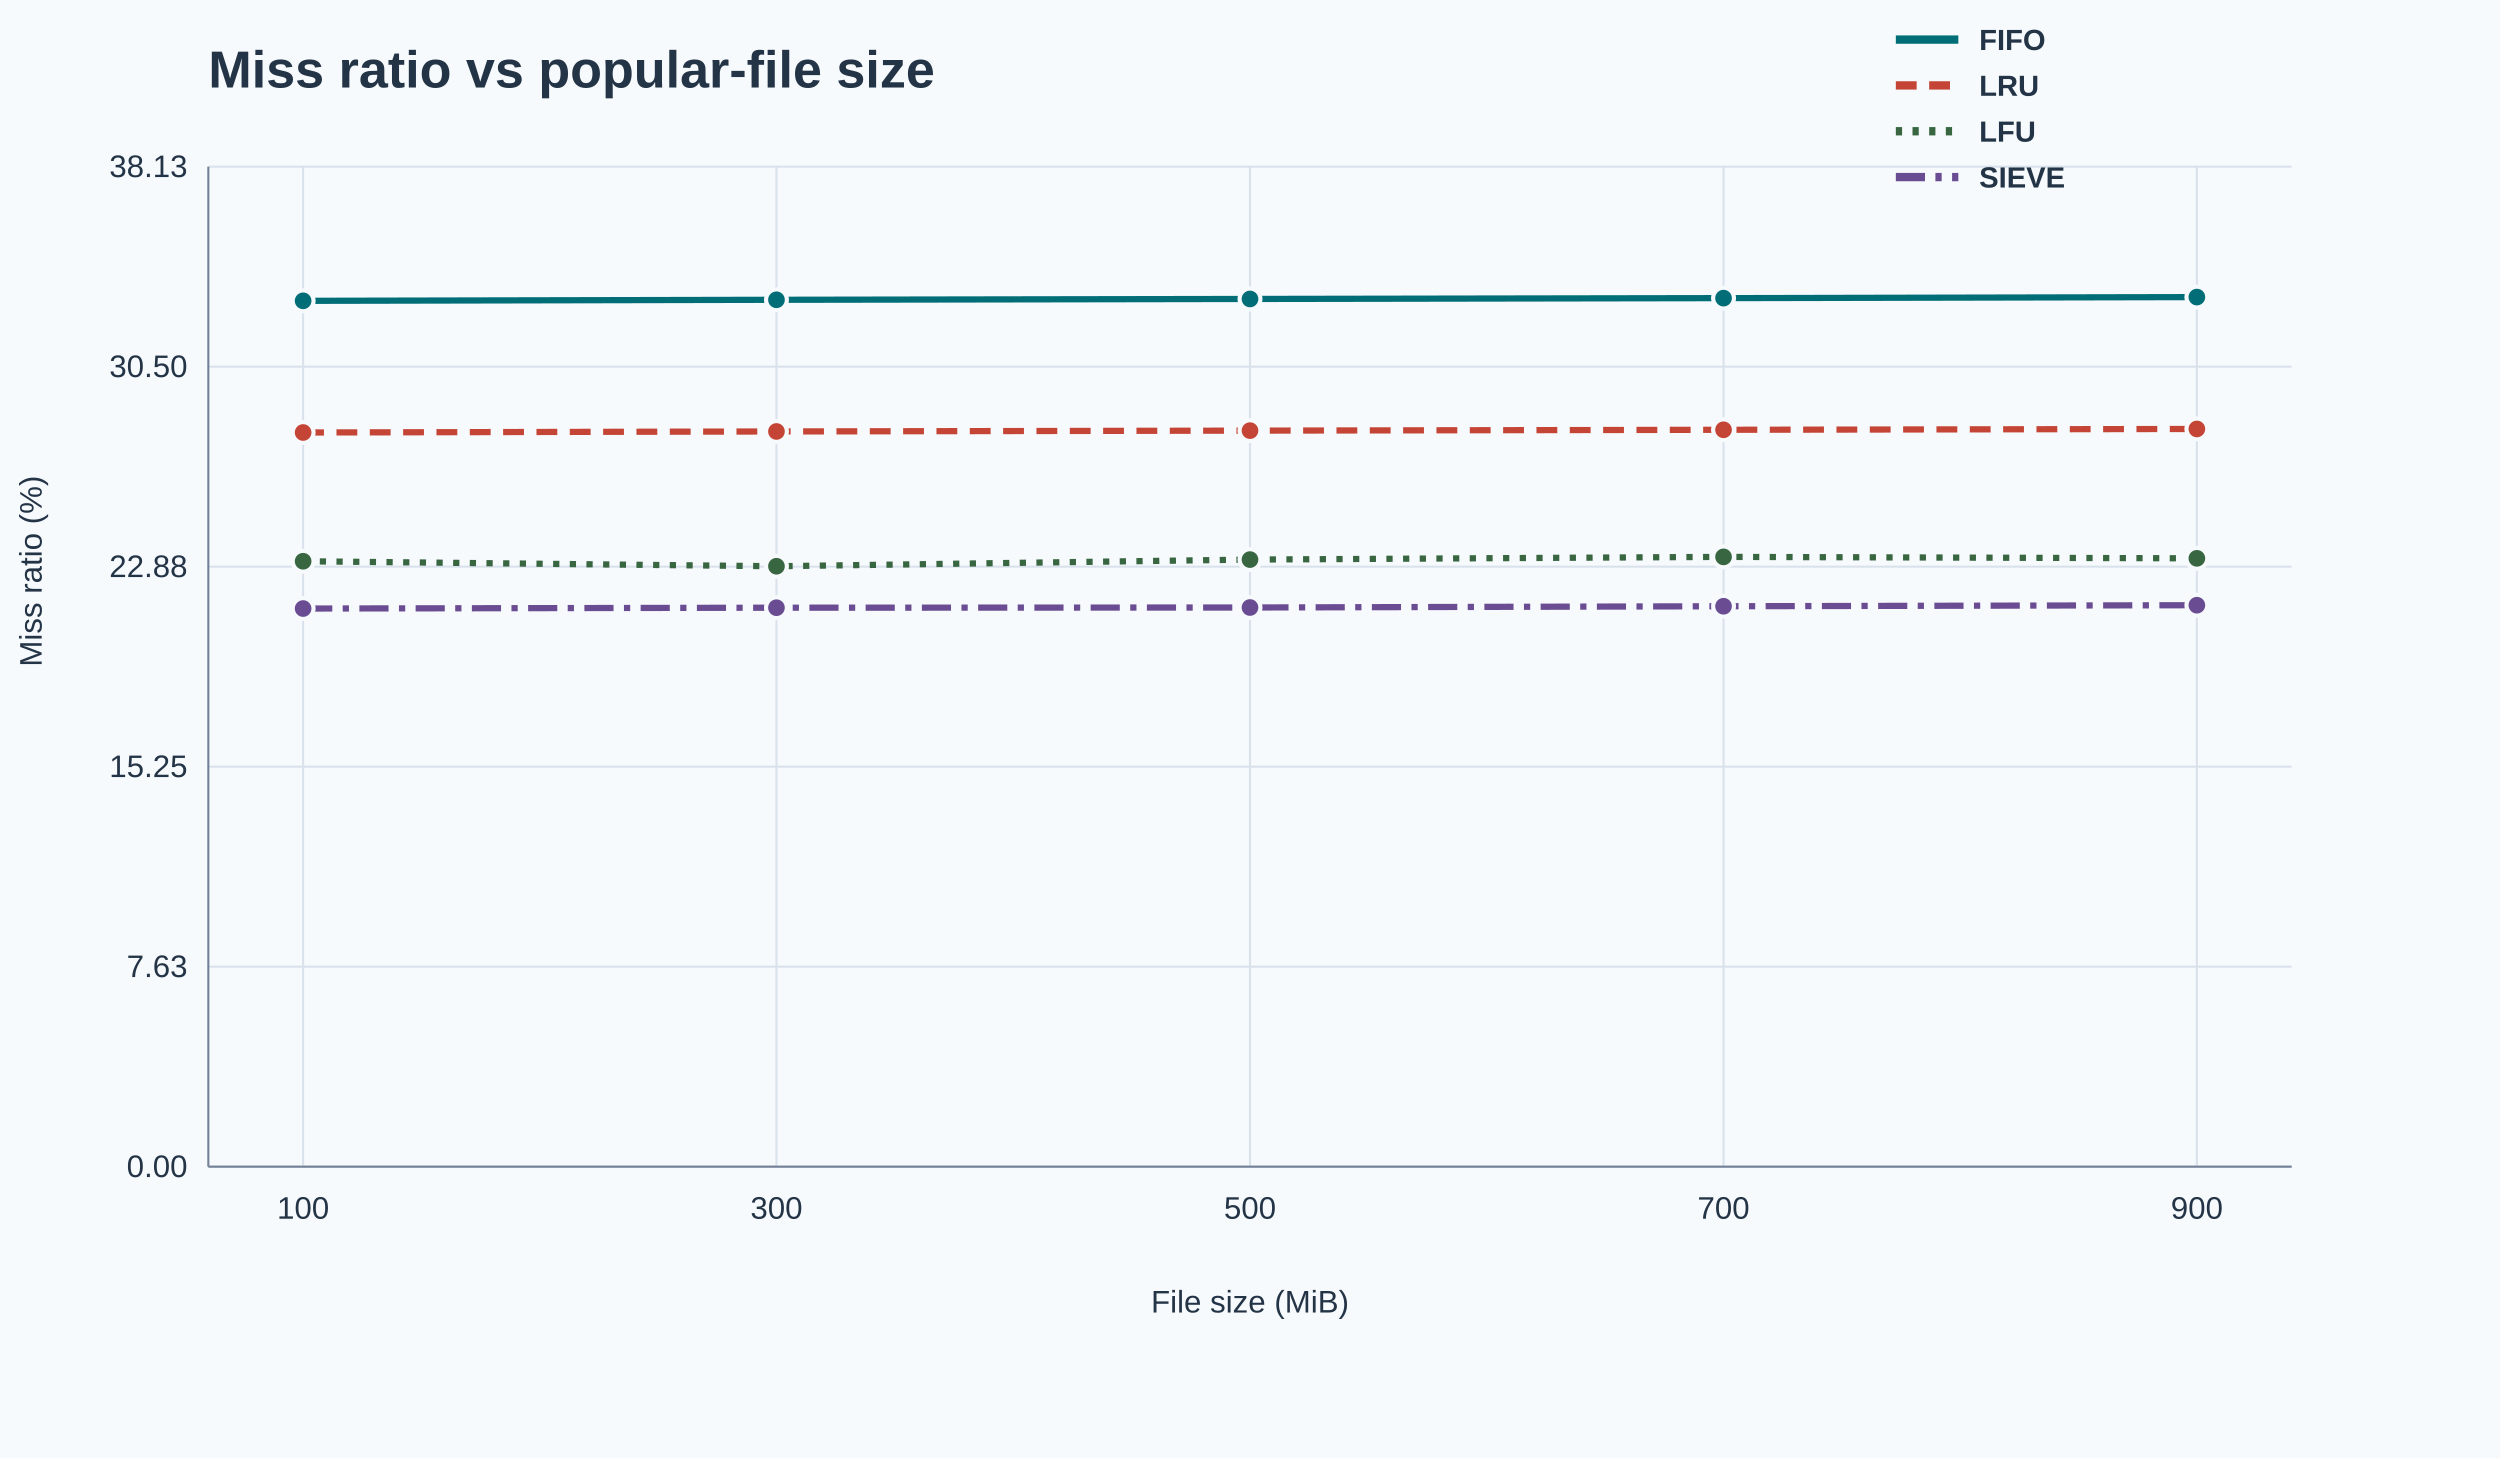
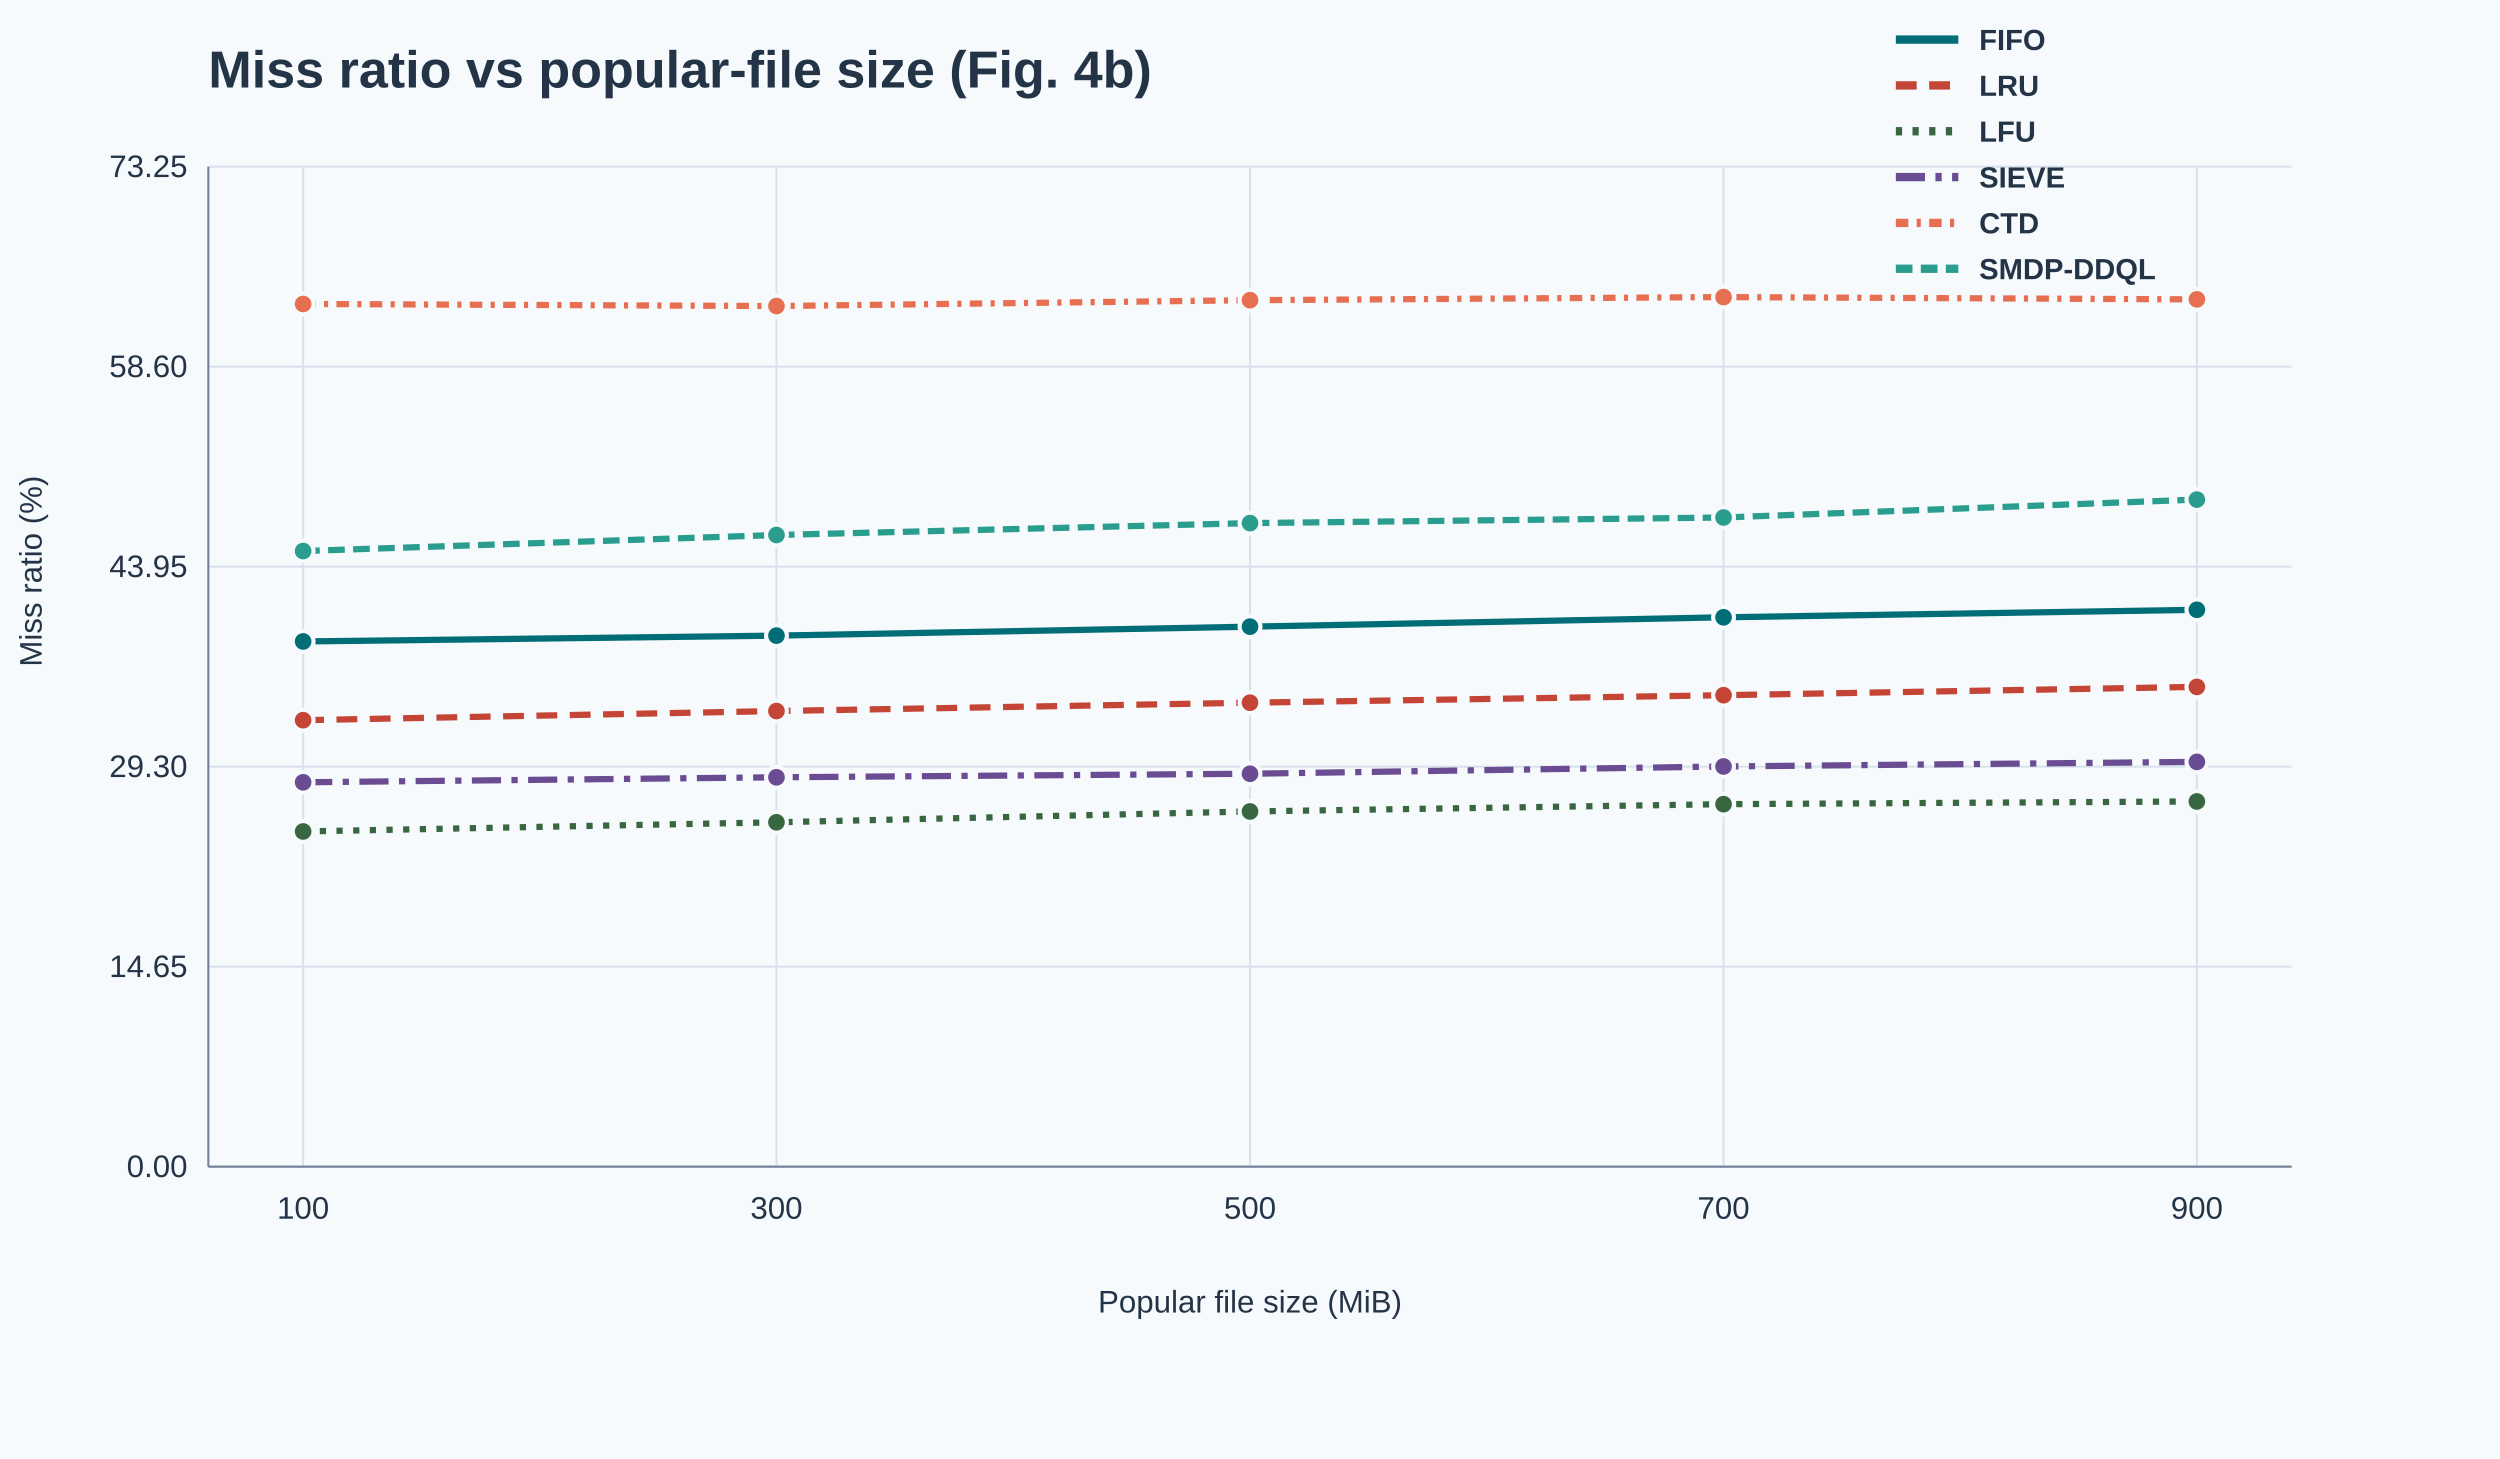
<svg xmlns="http://www.w3.org/2000/svg" width="1200" height="700" viewBox="0 0 1200 700">
  <style>text{font-family:Segoe UI,Arial,sans-serif;fill:#243447}.title{font-size:25px;font-weight:600}.label{font-size:15px}.legend{font-size:14px;font-weight:600}.grid{stroke:#d9e2ec}.axis{stroke:#718096}.line{fill:none;stroke-width:3}.point{stroke:#f7fafc;stroke-width:2}</style>
  <rect width="100%" height="100%" fill="#f7fafc" />
-   <text x="100" y="42" class="title">Miss ratio vs popular-file size</text>
-   <text x="600" y="630" class="label" text-anchor="middle">File size (MiB)</text>
+   <text x="100" y="42" class="title">Miss ratio vs popular-file size (Fig. 4b)</text>
+   <text x="600" y="630" class="label" text-anchor="middle">Popular file size (MiB)</text>
  <text x="20" y="320" class="label" transform="rotate(-90 20 320)">Miss ratio (%)</text>
  <line x1="100" y1="560" x2="1100" y2="560" class="grid" />
  <text x="90" y="565" class="label" text-anchor="end">0.00</text>
  <line x1="100" y1="464" x2="1100" y2="464" class="grid" />
-   <text x="90" y="469" class="label" text-anchor="end">7.63</text>
+   <text x="90" y="469" class="label" text-anchor="end">14.65</text>
  <line x1="100" y1="368" x2="1100" y2="368" class="grid" />
-   <text x="90" y="373" class="label" text-anchor="end">15.25</text>
+   <text x="90" y="373" class="label" text-anchor="end">29.30</text>
  <line x1="100" y1="272" x2="1100" y2="272" class="grid" />
-   <text x="90" y="277" class="label" text-anchor="end">22.88</text>
+   <text x="90" y="277" class="label" text-anchor="end">43.95</text>
  <line x1="100" y1="176" x2="1100" y2="176" class="grid" />
-   <text x="90" y="181" class="label" text-anchor="end">30.50</text>
+   <text x="90" y="181" class="label" text-anchor="end">58.60</text>
  <line x1="100" y1="80" x2="1100" y2="80" class="grid" />
-   <text x="90" y="85" class="label" text-anchor="end">38.13</text>
+   <text x="90" y="85" class="label" text-anchor="end">73.25</text>
  <line x1="145.5" y1="80" x2="145.5" y2="560" class="grid" />
  <text x="145.5" y="585" class="label" text-anchor="middle">100</text>
  <line x1="372.7" y1="80" x2="372.7" y2="560" class="grid" />
  <text x="372.7" y="585" class="label" text-anchor="middle">300</text>
  <line x1="600.0" y1="80" x2="600.0" y2="560" class="grid" />
  <text x="600.0" y="585" class="label" text-anchor="middle">500</text>
  <line x1="827.3" y1="80" x2="827.3" y2="560" class="grid" />
  <text x="827.3" y="585" class="label" text-anchor="middle">700</text>
  <line x1="1054.5" y1="80" x2="1054.5" y2="560" class="grid" />
  <text x="1054.5" y="585" class="label" text-anchor="middle">900</text>
-   <polyline points="145.5,144.4 372.7,143.9 600.0,143.5 827.3,143.1 1054.5,142.6" class="line" stroke="#006d77" stroke-dasharray="" />
+   <polyline points="145.5,307.9 372.7,305.1 600.0,300.8 827.3,296.3 1054.5,292.7" class="line" stroke="#006d77" stroke-dasharray="" />
  <line x1="910" y1="19" x2="940" y2="19" stroke="#006d77" stroke-width="4" stroke-dasharray="" />
  <text x="950" y="24" class="legend">FIFO</text>
-   <circle cx="145.5" cy="144.4" r="5" fill="#006d77" class="point" />
-   <circle cx="372.7" cy="143.9" r="5" fill="#006d77" class="point" />
-   <circle cx="600.0" cy="143.5" r="5" fill="#006d77" class="point" />
-   <circle cx="827.3" cy="143.1" r="5" fill="#006d77" class="point" />
-   <circle cx="1054.5" cy="142.6" r="5" fill="#006d77" class="point" />
-   <polyline points="145.5,207.6 372.7,207.1 600.0,206.7 827.3,206.3 1054.5,205.9" class="line" stroke="#c44536" stroke-dasharray="10 6" />
+   <circle cx="145.5" cy="307.9" r="5" fill="#006d77" class="point" />
+   <circle cx="372.7" cy="305.1" r="5" fill="#006d77" class="point" />
+   <circle cx="600.0" cy="300.8" r="5" fill="#006d77" class="point" />
+   <circle cx="827.3" cy="296.3" r="5" fill="#006d77" class="point" />
+   <circle cx="1054.5" cy="292.7" r="5" fill="#006d77" class="point" />
+   <polyline points="145.5,345.7 372.7,341.3 600.0,337.3 827.3,333.7 1054.5,329.7" class="line" stroke="#c44536" stroke-dasharray="10 6" />
  <line x1="910" y1="41" x2="940" y2="41" stroke="#c44536" stroke-width="4" stroke-dasharray="10 6" />
  <text x="950" y="46" class="legend">LRU</text>
-   <circle cx="145.5" cy="207.6" r="5" fill="#c44536" class="point" />
-   <circle cx="372.7" cy="207.1" r="5" fill="#c44536" class="point" />
-   <circle cx="600.0" cy="206.7" r="5" fill="#c44536" class="point" />
-   <circle cx="827.3" cy="206.3" r="5" fill="#c44536" class="point" />
-   <circle cx="1054.5" cy="205.9" r="5" fill="#c44536" class="point" />
-   <polyline points="145.5,269.4 372.7,271.8 600.0,268.6 827.3,267.3 1054.5,268.0" class="line" stroke="#386641" stroke-dasharray="3 5" />
+   <circle cx="145.5" cy="345.7" r="5" fill="#c44536" class="point" />
+   <circle cx="372.7" cy="341.3" r="5" fill="#c44536" class="point" />
+   <circle cx="600.0" cy="337.3" r="5" fill="#c44536" class="point" />
+   <circle cx="827.3" cy="333.7" r="5" fill="#c44536" class="point" />
+   <circle cx="1054.5" cy="329.7" r="5" fill="#c44536" class="point" />
+   <polyline points="145.5,399.1 372.7,394.7 600.0,389.5 827.3,386.0 1054.5,384.7" class="line" stroke="#386641" stroke-dasharray="3 5" />
  <line x1="910" y1="63" x2="940" y2="63" stroke="#386641" stroke-width="4" stroke-dasharray="3 5" />
  <text x="950" y="68" class="legend">LFU</text>
-   <circle cx="145.5" cy="269.4" r="5" fill="#386641" class="point" />
-   <circle cx="372.7" cy="271.8" r="5" fill="#386641" class="point" />
-   <circle cx="600.0" cy="268.6" r="5" fill="#386641" class="point" />
-   <circle cx="827.3" cy="267.3" r="5" fill="#386641" class="point" />
-   <circle cx="1054.5" cy="268.0" r="5" fill="#386641" class="point" />
-   <polyline points="145.5,292.1 372.7,291.7 600.0,291.6 827.3,291.0 1054.5,290.5" class="line" stroke="#6a4c93" stroke-dasharray="14 5 3 5" />
+   <circle cx="145.5" cy="399.1" r="5" fill="#386641" class="point" />
+   <circle cx="372.7" cy="394.7" r="5" fill="#386641" class="point" />
+   <circle cx="600.0" cy="389.5" r="5" fill="#386641" class="point" />
+   <circle cx="827.3" cy="386.0" r="5" fill="#386641" class="point" />
+   <circle cx="1054.5" cy="384.7" r="5" fill="#386641" class="point" />
+   <polyline points="145.5,375.5 372.7,373.1 600.0,371.4 827.3,367.9 1054.5,365.7" class="line" stroke="#6a4c93" stroke-dasharray="14 5 3 5" />
  <line x1="910" y1="85" x2="940" y2="85" stroke="#6a4c93" stroke-width="4" stroke-dasharray="14 5 3 5" />
  <text x="950" y="90" class="legend">SIEVE</text>
-   <circle cx="145.5" cy="292.1" r="5" fill="#6a4c93" class="point" />
-   <circle cx="372.7" cy="291.7" r="5" fill="#6a4c93" class="point" />
-   <circle cx="600.0" cy="291.6" r="5" fill="#6a4c93" class="point" />
-   <circle cx="827.3" cy="291.0" r="5" fill="#6a4c93" class="point" />
-   <circle cx="1054.5" cy="290.5" r="5" fill="#6a4c93" class="point" />
+   <circle cx="145.5" cy="375.5" r="5" fill="#6a4c93" class="point" />
+   <circle cx="372.7" cy="373.1" r="5" fill="#6a4c93" class="point" />
+   <circle cx="600.0" cy="371.4" r="5" fill="#6a4c93" class="point" />
+   <circle cx="827.3" cy="367.9" r="5" fill="#6a4c93" class="point" />
+   <circle cx="1054.5" cy="365.7" r="5" fill="#6a4c93" class="point" />
+   <polyline points="145.5,145.9 372.7,146.9 600.0,144.1 827.3,142.6 1054.5,143.7" class="line" stroke="#e76f51" stroke-dasharray="6 4 2 4" />
+   <line x1="910" y1="107" x2="940" y2="107" stroke="#e76f51" stroke-width="4" stroke-dasharray="6 4 2 4" />
+   <text x="950" y="112" class="legend">CTD</text>
+   <circle cx="145.5" cy="145.9" r="5" fill="#e76f51" class="point" />
+   <circle cx="372.7" cy="146.9" r="5" fill="#e76f51" class="point" />
+   <circle cx="600.0" cy="144.1" r="5" fill="#e76f51" class="point" />
+   <circle cx="827.3" cy="142.6" r="5" fill="#e76f51" class="point" />
+   <circle cx="1054.5" cy="143.7" r="5" fill="#e76f51" class="point" />
+   <polyline points="145.5,264.5 372.7,256.8 600.0,251.1 827.3,248.4 1054.5,239.8" class="line" stroke="#2a9d8f" stroke-dasharray="8 4" />
+   <line x1="910" y1="129" x2="940" y2="129" stroke="#2a9d8f" stroke-width="4" stroke-dasharray="8 4" />
+   <text x="950" y="134" class="legend">SMDP-DDQL</text>
+   <circle cx="145.5" cy="264.5" r="5" fill="#2a9d8f" class="point" />
+   <circle cx="372.7" cy="256.8" r="5" fill="#2a9d8f" class="point" />
+   <circle cx="600.0" cy="251.1" r="5" fill="#2a9d8f" class="point" />
+   <circle cx="827.3" cy="248.4" r="5" fill="#2a9d8f" class="point" />
+   <circle cx="1054.5" cy="239.8" r="5" fill="#2a9d8f" class="point" />
  <line x1="100" y1="80" x2="100" y2="560" class="axis" />
  <line x1="100" y1="560" x2="1100" y2="560" class="axis" />
</svg>
